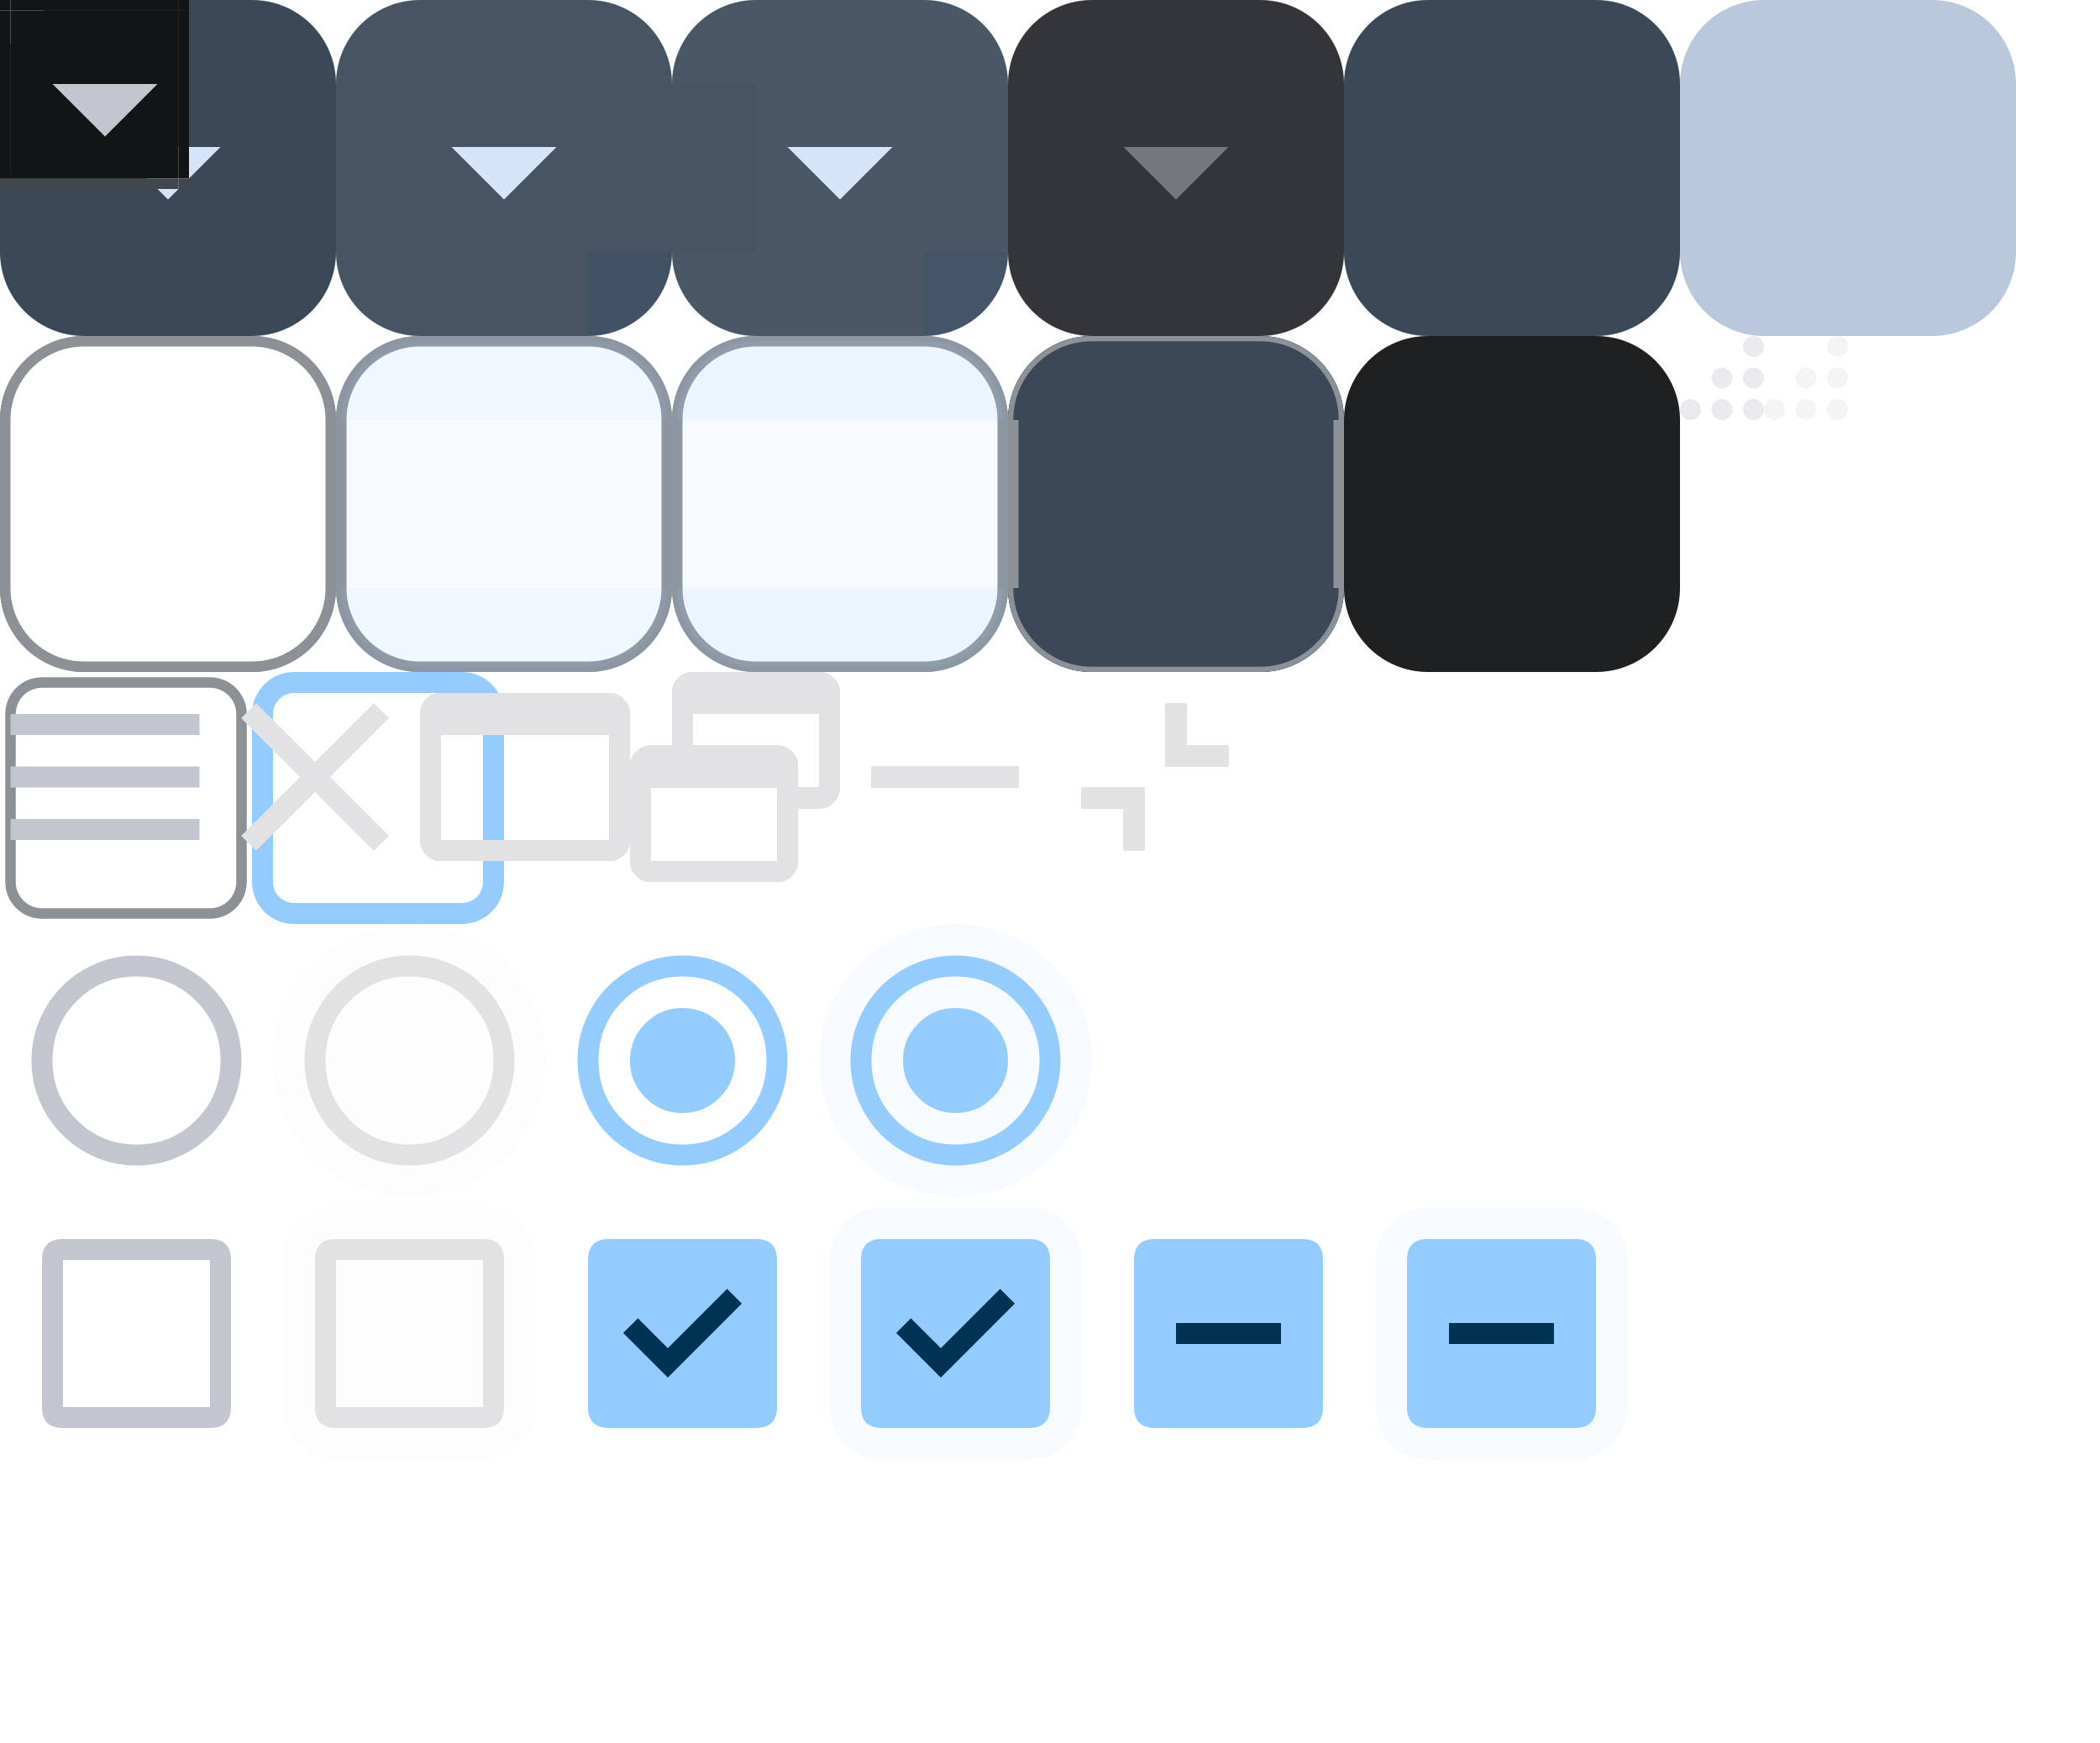
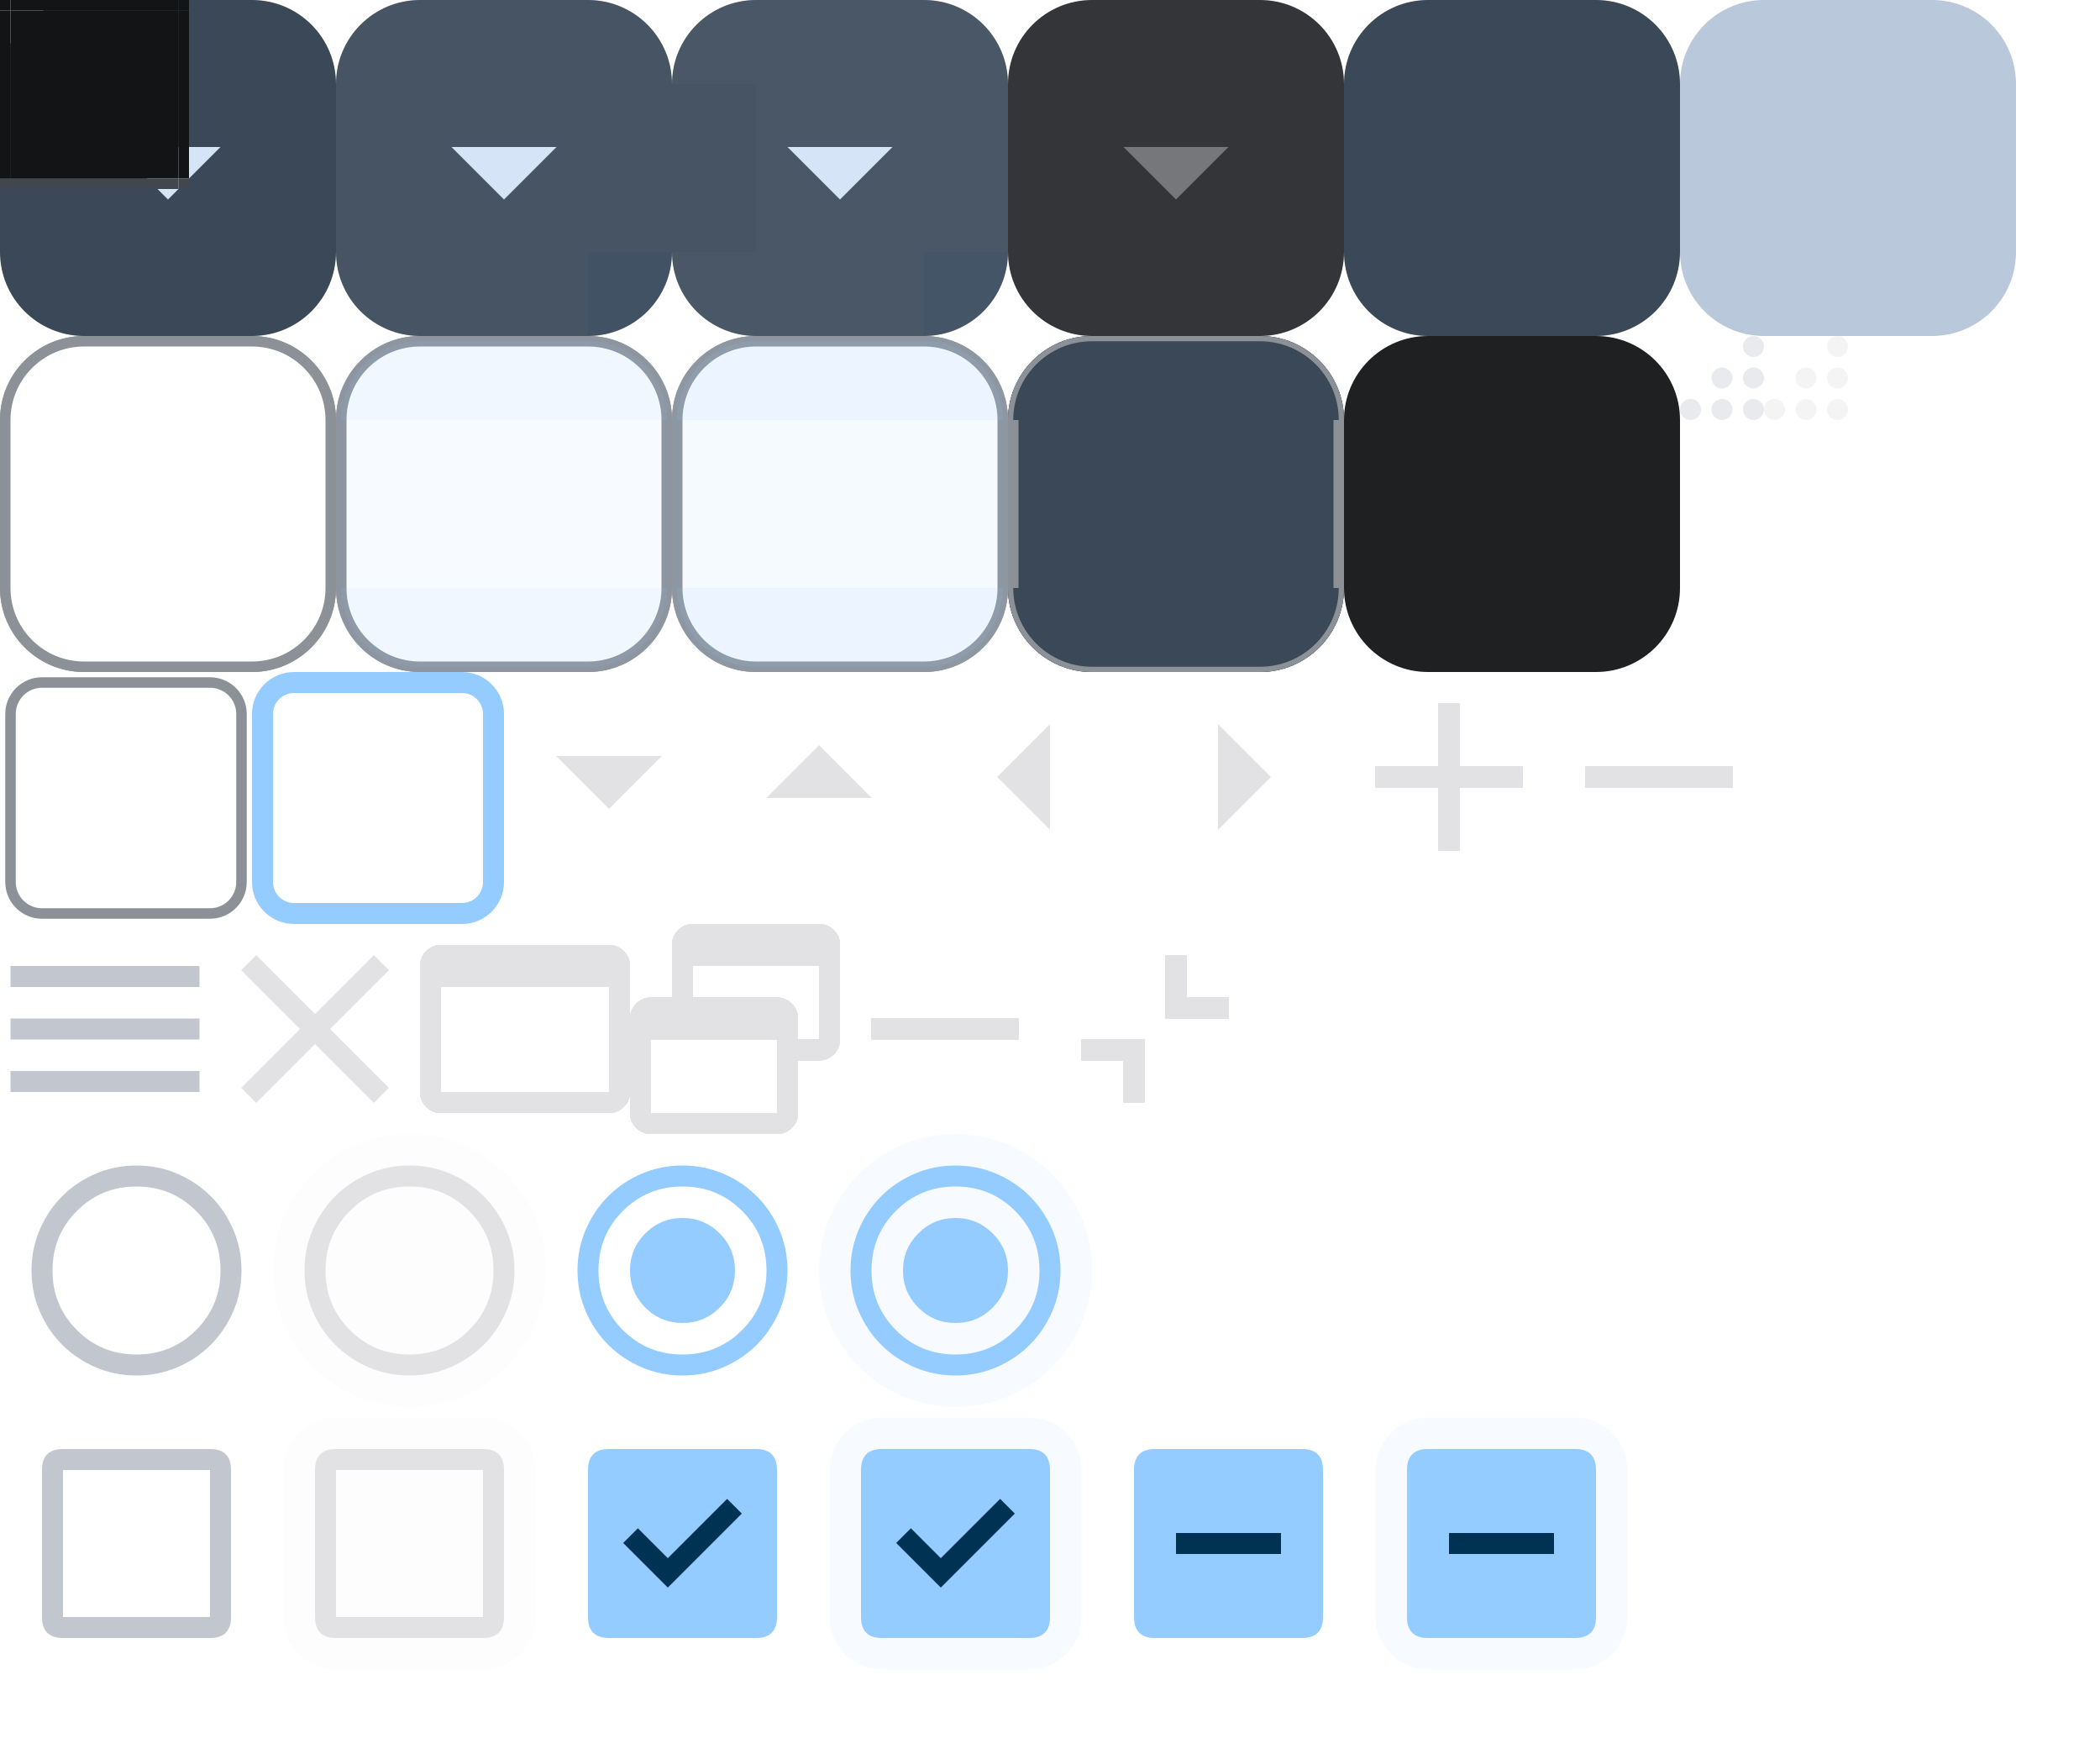
<svg xmlns="http://www.w3.org/2000/svg" xmlns:xlink="http://www.w3.org/1999/xlink" width="200" height="166" version="1.1">
  <defs>
    <style>
      .pri {
        fill: #95ccff;
      }

      .on-pri {
        fill: #003353;
      }

      .pri-cont {
        fill: #004a75;
      }

      .on-pri-cont {
        fill: #cee5ff;
      }

      .sec {
        fill: #b9c8da;
      }

      .sec-cont {
        fill: #3a4857;
      }

      .on-sec-cont {
        fill: #d5e4f6;
      }

      .surf {
        fill: #121416
      }

      .surf-cont-low {
        fill: #1a1c1e;
      }

      .surf-cont {
        fill: #1e2022;
      }

      .surf-cont-high {
        fill: #282a2d;
      }

      .surf-cont-highest {
        fill: #333538;
      }

      .on-surf {
        fill: #e2e2e5;
      }

      .on-surf-var {
        fill: #c2c7cf;
      }

      .outline {
        fill: #8c9198;
      }

      .outline-var {
        fill: #42474e
      }

      .surf-var {
        fill: #42474e;
      }

      .inv-surf {
        fill: #e2e2e5;
      }

      .on-inv-surf {
        color: #2f3033;
      }

      .disabled-back {
        fill: #e2e2e5;
        opacity: 0.12;
      }

      .disabled-text {
        fill: #e2e2e5;
        opacity: 0.38;
      }
    </style>
    <g id="x-add">
      <rect width="20" height="20" fill="none" />
      <path d="M 9,11 H 3 V 9 H 9 V 3 h 2 v 6 h 6 v 2 h -6 v 6 H 9 Z" />
    </g>
    <g id="x-close">
      <rect width="20" height="20" fill="none" />
      <path d="M 4.4,17 3,15.6 8.6,10 3,4.4 4.4,3 10,8.6 15.6,3 17,4.4 11.4,10 17,15.6 15.6,17 10,11.4 Z" />
    </g>
    <g id="x-maximize">
      <rect width="20" height="20" fill="none" />
      <path d="M 2,18 Q 1.175,18 0.588,17.413 0,16.825 0,16 V 4 Q 0,3.175 0.588,2.588 1.175,2 2,2 H 18 Q 18.825,2 19.413,2.588 20,3.175 20,4 v 12 q 0,0.825 -0.588,1.413 Q 18.825,18 18,18 Z M 2,16 H 18 V 6 H 2 Z" />
    </g>
    <g id="x-minus">
      <rect width="20" height="20" fill="none" />
      <path d="M 3,11 V 9 h 14 v 2 z" />
    </g>
    <g id="x-restore">
      <rect width="20" height="20" fill="none" />
      <path d="M 2,20 Q 1.175,20 0.588,19.413 0,18.825 0,18 V 9 Q 0,8.175 0.588,7.588 1.175,7 2,7 H 4 V 2 Q 4,1.175 4.588,0.588 5.175,0 6,0 H 18 Q 18.825,0 19.413,0.588 20,1.175 20,2 v 9 q 0,0.825 -0.588,1.413 Q 18.825,13 18,13 h -2 v 5 q 0,0.825 -0.588,1.413 Q 14.825,20 14,20 Z M 2,18 H 14 V 11 H 2 Z m 14,-7 h 2 V 4 H 6 v 3 h 8 Q 14.825,7 15.413,7.588 16,8.175 16,9 Z" />
    </g>
    <g id="x-shade">
      <rect width="20" height="20" fill="none" />
      <path d="m 9,11 v 6 H 7 V 13 H 3 v -2 z m 4,-8 v 4 h 4 V 9 H 11 V 3 Z" />
    </g>
    <g id="x-down">
      <rect width="20" height="20" fill="none" />
      <path d="M 10,13 5,8 h 10 z" />
    </g>
    <g id="x-left">
      <rect width="20" height="20" fill="none" />
      <path d="M 12,15 7,10 12,5 Z" />
    </g>
    <g id="x-right">
      <rect width="20" height="20" fill="none" />
      <path d="M 8,15 V 5 l 5,5 z" />
    </g>
    <g id="x-up">
      <rect width="20" height="20" fill="none" />
      <path d="m 5,12 5,-5 5,5 z" />
    </g>
    <path id="x-btn-tl" d="m 8,0 a 8,8 0 0 0 -8,8 h 8 z" />
    <rect id="x-btn-t" width="16" height="8" x="8" y="0" />
    <path id="x-btn-tr" d="m 24,0 a 8,8 0 0 1 8,8 h -8 z" />
    <rect id="x-btn-l" width="8" height="16" y="8" x="0" />
    <rect id="x-btn-c" width="16" height="16" x="8" y="8" />
    <rect id="x-btn-r" width="8" height="16" x="24" y="8" />
    <path id="x-btn-bl" d="M 8,32 a 8,8 0 0 1 -8,-8 h 8 z" />
    <rect id="x-btn-b" width="16" height="8" x="8" y="24" />
    <path id="x-btn-br" d="m 24,32 a 8,8 0 0 0 8,-8 h -8 z" />
    <path id="x-sizegrip" d="M 7,0 A 1,1 0 0 0 6,1 1,1 0 0 0 7,2 1,1 0 0 0 8,1 1,1 0 0 0 7,0 Z M 7,3 A 1,1 0 0 0 6,4 1,1 0 0 0 7,5 1,1 0 0 0 8,4 1,1 0 0 0 7,3 Z M 7,6 A 1,1 0 0 0 6,7 1,1 0 0 0 7,8 1,1 0 0 0 8,7 1,1 0 0 0 7,6 Z M 4,3 A 1,1 0 0 0 3,4 1,1 0 0 0 4,5 1,1 0 0 0 5,4 1,1 0 0 0 4,3 Z M 4,6 A 1,1 0 0 0 3,7 1,1 0 0 0 4,8 1,1 0 0 0 5,7 1,1 0 0 0 4,6 Z M 1,6 A 1,1 0 0 0 0,7 1,1 0 0 0 1,8 1,1 0 0 0 2,7 1,1 0 0 0 1,6 Z" />
    <path id="radio-unchk" d="M 13,23 Q 10.925,23 9.1,22.213 7.275,21.425 5.925,20.075 4.575,18.725 3.788,16.9 3,15.075 3,13 3,10.925 3.788,9.1 4.575,7.275 5.925,5.925 7.275,4.575 9.1,3.788 10.925,3 13,3 q 2.075,0 3.9,0.788 1.825,0.787 3.175,2.137 1.35,1.35 2.138,3.175 Q 23,10.925 23,13 q 0,2.075 -0.788,3.9 -0.788,1.825 -2.138,3.175 -1.35,1.35 -3.175,2.138 Q 15.075,23 13,23 Z m 0,-2 q 3.35,0 5.675,-2.325 Q 21,16.35 21,13 21,9.65 18.675,7.325 16.35,5 13,5 9.65,5 7.325,7.325 5,9.65 5,13 5,16.35 7.325,18.675 9.65,21 13,21 Z m 0,-8 z" />
    <path id="radio-chk" d="m 13,18 q 2.075,0 3.538,-1.463 Q 18,15.075 18,13 18,10.925 16.538,9.463 15.075,8 13,8 10.925,8 9.463,9.463 8,10.925 8,13 8,15.075 9.463,16.538 10.925,18 13,18 Z m 0,5 Q 10.925,23 9.1,22.213 7.275,21.425 5.925,20.075 4.575,18.725 3.788,16.9 3,15.075 3,13 3,10.925 3.788,9.1 4.575,7.275 5.925,5.925 7.275,4.575 9.1,3.788 10.925,3 13,3 q 2.075,0 3.9,0.788 1.825,0.787 3.175,2.137 1.35,1.35 2.138,3.175 Q 23,10.925 23,13 q 0,2.075 -0.788,3.9 -0.788,1.825 -2.138,3.175 -1.35,1.35 -3.175,2.138 Q 15.075,23 13,23 Z m 0,-2 q 3.35,0 5.675,-2.325 Q 21,16.35 21,13 21,9.65 18.675,7.325 16.35,5 13,5 9.65,5 7.325,7.325 5,9.65 5,13 5,16.35 7.325,18.675 9.65,21 13,21 Z m 0,-8 z" />
    <path id="chk-box-frame" d="M 4,6 Q 4,4 6,4 h 14 q 2,0 2,2 v 14 q 0,2 -2,2 H 6 Q 4,22 4,20 V 6 H 6 V 20 H 20 V 6 H 6 V 20 H 4 Z" />
    <rect id="chk-box-back" width="24" height="24" x="1" y="1" rx="5" />
    <path id="chk-box-chk" d="m 11.6,17.2 7.05,-7.05 -1.4,-1.4 -5.65,5.65 -2.85,-2.85 -1.4,1.4 z" />
    <path id="chk-box-box" d="M 4,6 Q 4,4 6,4 h 14 q 2,0 2,2 v 14 q 0,2 -2,2 H 6 Q 4,22 4,20 Z" />
    <path id="chk-box-dash" d="M 8,14 H 18 V 12 H 8 Z" />
  </defs>
  <g id="g-button">
    <g id="g-button-normal">
      <use id="button-normal-topleft" xlink:href="#x-btn-tl" class="sec-cont" />
      <use id="button-normal-top" xlink:href="#x-btn-t" class="sec-cont" />
      <use id="button-normal-topright" xlink:href="#x-btn-tr" class="sec-cont" />
      <use id="button-normal-left" xlink:href="#x-btn-l" class="sec-cont" />
      <use id="button-normal" xlink:href="#x-btn-c" class="sec-cont" />
      <use id="button-normal-right" xlink:href="#x-btn-r" class="sec-cont" />
      <use id="button-normal-bottomleft" xlink:href="#x-btn-bl" class="sec-cont" />
      <use id="button-normal-bottom" xlink:href="#x-btn-b" class="sec-cont" />
      <use id="button-normal-bottomright" xlink:href="#x-btn-br" class="sec-cont" />
      <use id="ar-1-down-normal" href="#x-down" x="6" y="6" class="on-sec-cont" />
      <rect id="button-default-indicator" width="5" height="5" fill="none" />
    </g>
    <g id="g-button-focused" transform="translate(32)">
      <g id="button-focused-topleft">
        <use xlink:href="#button-normal-topleft" />
        <use xlink:href="#x-btn-tl" class="on-sec-cont" opacity="0.08" />
      </g>
      <g id="button-focused-top">
        <use xlink:href="#button-normal-top" />
        <use xlink:href="#x-btn-t" class="on-sec-cont" opacity="0.08" />
      </g>
      <g id="button-focused-topright">
        <use xlink:href="#button-normal-topright" />
        <use xlink:href="#x-btn-tr" class="on-sec-cont" opacity="0.08" />
      </g>
      <g id="button-focused-left">
        <use xlink:href="#button-normal-left" />
        <use xlink:href="#x-btn-l" class="on-sec-cont" opacity="0.08" />
      </g>
      <g id="button-focused">
        <use xlink:href="#button-normal" />
        <use xlink:href="#x-btn-c" class="on-sec-cont" opacity="0.08" />
      </g>
      <g id="button-focused-right">
        <use xlink:href="#button-normal-right" />
        <use xlink:href="#x-btn-r" class="on-sec-cont" opacity="0.08" />
      </g>
      <g id="button-focused-bottomleft">
        <use xlink:href="#button-normal-bottomleft" />
        <use xlink:href="#x-btn-bl" class="on-sec-cont" opacity="0.08" />
      </g>
      <g id="button-focused-bottom">
        <use xlink:href="#button-normal-bottom" />
        <use xlink:href="#x-btn-b" class="on-sec-cont" opacity="0.08" />
      </g>
      <g id="button-focused-bottomright">
        <use xlink:href="#button-normal-bottomright" />
        <use xlink:href="#x-btn-br" class="pri" opacity="0.08" />
      </g>
      <use id="ar-1-down-focused" href="#x-down" x="6" y="6" class="on-sec-cont" />
    </g>
    <g id="g-button-pressed" transform="translate(64)">
      <g id="button-pressed-topleft">
        <use xlink:href="#button-normal-topleft" />
        <use xlink:href="#x-btn-tl" class="on-sec-cont" opacity="0.1" />
      </g>
      <g id="button-pressed-top">
        <use xlink:href="#button-normal-top" />
        <use xlink:href="#x-btn-t" class="on-sec-cont" opacity="0.1" />
      </g>
      <g id="button-pressed-topright">
        <use xlink:href="#button-normal-topright" />
        <use xlink:href="#x-btn-tr" class="on-sec-cont" opacity="0.1" />
      </g>
      <g id="button-pressed-left">
        <use xlink:href="#button-normal-left" />
        <use xlink:href="#x-btn-l" class="on-sec-cont" opacity="0.08" />
      </g>
      <g id="button-pressed">
        <use xlink:href="#button-normal" />
        <use xlink:href="#x-btn-c" class="on-sec-cont" opacity="0.1" />
      </g>
      <g id="button-pressed-right">
        <use xlink:href="#button-normal-right" />
        <use xlink:href="#x-btn-r" class="on-sec-cont" opacity="0.1" />
      </g>
      <g id="button-pressed-bottomleft">
        <use xlink:href="#button-normal-bottomleft" />
        <use xlink:href="#x-btn-bl" class="on-sec-cont" opacity="0.1" />
      </g>
      <g id="button-pressed-bottom">
        <use xlink:href="#button-normal-bottom" />
        <use xlink:href="#x-btn-b" class="on-sec-cont" opacity="0.1" />
      </g>
      <g id="button-pressed-bottomright">
        <use xlink:href="#button-normal-bottomright" />
        <use xlink:href="#x-btn-br" class="pri" opacity="0.1" />
      </g>
      <use id="ar-1-down-pressed" href="#x-down" x="6" y="6" class="on-sec-cont" />
    </g>
    <g id="g-button-toggled" transform="translate(96)">
      <use id="button-toggled-topleft" xlink:href="#x-btn-tl" class="surf-cont-highest" />
      <use id="button-toggled-top" xlink:href="#x-btn-t" class="surf-cont-highest" />
      <use id="button-toggled-topright" xlink:href="#x-btn-tr" class="surf-cont-highest" />
      <use id="button-toggled-left" xlink:href="#x-btn-l" class="surf-cont-highest" />
      <use id="button-toggled" xlink:href="#x-btn-c" class="surf-cont-highest" />
      <use id="button-toggled-right" xlink:href="#x-btn-r" class="surf-cont-highest" />
      <use id="button-toggled-bottomleft" xlink:href="#x-btn-bl" class="surf-cont-highest" />
      <use id="button-toggled-bottom" xlink:href="#x-btn-b" class="surf-cont-highest" />
      <use id="button-toggled-bottomright" xlink:href="#x-btn-br" class="surf-cont-highest" />
      <use id="ar-1-down-disabled" href="#x-down" x="6" y="6" class="disabled-text" />
    </g>
    <g id="g-button-default" transform="translate(128)">
      <use id="button-default-topleft" href="#button-normal-topleft" />
      <use id="button-default-top" href="#button-normal-top" />
      <use id="button-default-topright" href="#button-normal-topright" />
      <use id="button-default-left" href="#button-normal-left" />
      <use id="button-default" href="#button-normal" />
      <use id="button-default-right" href="#button-normal-right" />
      <use id="button-default-bottomleft" href="#button-normal-bottomleft" />
      <use id="button-default-bottom" href="#button-normal-bottom" />
      <use id="button-default-bottomright" href="#button-normal-bottomright" />
    </g>
    <g id="g-border-button-default" transform="translate(160)">
      <use id="border-button-default-topleft" xlink:href="#x-btn-tl" class="sec" />
      <use id="border-button-default-top" xlink:href="#x-btn-t" class="sec" />
      <use id="border-button-default-topright" xlink:href="#x-btn-tr" class="sec" />
      <use id="border-button-default-left" xlink:href="#x-btn-l" class="sec" />
      <use id="border-button-default" xlink:href="#x-btn-c" class="sec" />
      <use id="border-button-default-right" xlink:href="#x-btn-r" class="sec" />
      <use id="border-button-default-bottomleft" xlink:href="#x-btn-bl" class="sec" />
      <use id="border-button-default-bottom" xlink:href="#x-btn-b" class="sec" />
      <use id="border-button-default-bottomright" xlink:href="#x-btn-br" class="sec" />
    </g>
  </g>
  <g id="g-tool-button" transform="translate(0,32)">
    <g id="g-tool-button-normal">
      <g id="tool-button-normal-topleft">
        <use xlink:href="#x-btn-tl" fill="none" />
        <path d="m 8,0 a 8,8 0 0 0 -8,8 h 1 a 7,7 0 0 1 7,-7 z" class="outline" />
      </g>
      <g id="tool-button-normal-top">
        <use xlink:href="#x-btn-t" fill="none" />
        <rect width="16" height="1" x="8" y="0" class="outline" />
      </g>
      <g id="tool-button-normal-topright">
        <use xlink:href="#x-btn-tr" fill="none" />
        <path d="m 24,0 a 8,8 0 0 1 8,8 h -1 a 7,7 0 0 0 -7,-7 z" class="outline" />
      </g>
      <g id="tool-button-normal-left">
        <use xlink:href="#x-btn-l" fill="none" />
        <rect width="1" height="16" x="0" y="8" class="outline" />
      </g>
      <use id="tool-button-normal" xlink:href="#x-btn-c" fill="none" />
      <g id="tool-button-normal-right">
        <use xlink:href="#x-btn-r" fill="none" />
        <rect width="1" height="16" x="31" y="8" class="outline" />
      </g>
      <g id="tool-button-normal-bottomleft">
        <use xlink:href="#x-btn-bl" fill="none" />
        <path d="M 8,32 a 8,8 0 0 1 -8,-8 h 1 a 7,7 0 0 0 7,7 z" class="outline" />
      </g>
      <g id="tool-button-normal-bottom">
        <use xlink:href="#x-btn-b" fill="none" />
        <rect width="16" height="1" x="8" y="31" class="outline" />
      </g>
      <g id="tool-button-normal-bottomright">
        <use xlink:href="#x-btn-br" fill="none" />
        <path d="m 24,32 a 8,8 0 0 0 8,-8 h -1 a 7,7 0 0 1 -7,7 z" class="outline" />
      </g>
      <use id="expand-tool-button-normal-topleft" xlink:href="#x-btn-tl" fill="none" />
      <use id="expand-tool-button-normal-top" xlink:href="#x-btn-t" fill="none" />
      <use id="expand-tool-button-normal-topright" xlink:href="#x-btn-tr" fill="none" />
      <use id="expand-tool-button-normal-bottomleft" xlink:href="#x-btn-bl" fill="none" />
      <use id="expand-tool-button-normal-bottom" xlink:href="#x-btn-b" fill="none" />
      <use id="expand-tool-button-normal-bottomright" xlink:href="#x-btn-br" fill="none" />
      <g id="border-tool-button-normal-topleft">
        <use xlink:href="#x-btn-tl" fill="none" />
        <path d="M 8,0 a 8,8 0 0 0 -8,8 h 0.5 a 7.5,7.5 0 0 1 7.5,-7.5 z" class="outline" />
      </g>
      <g id="border-tool-button-normal-top">
        <use xlink:href="#x-btn-t" fill="none" />
        <rect width="16" height="0.5" x="8" class="outline" />
      </g>
      <g id="border-tool-button-normal-topright">
        <use xlink:href="#x-btn-tr" fill="none" />
        <path id="tb-normal-tr-3" d="M 24,0 a 8,8 0 0 1 8,8 h -0.5 a 7.5,7.5 0 0 0 -7.5,-7.5 z" class="outline" />
      </g>
      <g id="border-tool-button-normal-bottomleft">
        <use xlink:href="#x-btn-bl" fill="none" />
        <path id="tb-normal-bl-3" d="M 8,32 a 8,8 0 0 1 -8,-8 h 0.5 a 7.5,7.5 0 0 0 7.5,7.5 z" class="outline" />
      </g>
      <g id="border-tool-button-normal-bottom">
        <use xlink:href="#x-btn-b" fill="none" />
        <rect id="tb-normal-b-3" width="16" height="0.5" x="8" y="31.5" class="outline" />
      </g>
      <g id="border-tool-button-normal-bottomright">
        <use xlink:href="#x-btn-br" fill="none" />
        <path id="tb-normal-br-3" d="M 24,32 a 8,8 0 0 0 8,-8 h -0.5 a 7.5,7.5 0 0 1 -7.5,7.5 z" class="outline" />
      </g>
    </g>
    <g id="g-tool-button-focused" transform="translate(32)">
      <g id="tool-button-focused-topleft">
        <use xlink:href="#tool-button-normal-topleft" />
        <use xlink:href="#x-btn-tl" class="pri" opacity="0.08" />
      </g>
      <g id="tool-button-focused-top">
        <use xlink:href="#tool-button-normal-top" />
        <use xlink:href="#x-btn-t" class="pri" opacity="0.08" />
      </g>
      <g id="tool-button-focused-topright">
        <use xlink:href="#tool-button-normal-topright" />
        <use xlink:href="#x-btn-tr" class="pri" opacity="0.08" />
      </g>
      <g id="tool-button-focused-left">
        <use xlink:href="#tool-button-normal-left" />
        <use xlink:href="#x-btn-l" class="pri" opacity="0.08" />
      </g>
      <use id="tool-button-focused" xlink:href="#x-btn-c" class="pri" opacity="0.08" />
      <g id="tool-button-focused-right">
        <use xlink:href="#tool-button-normal-right" />
        <use xlink:href="#x-btn-r" class="pri" opacity="0.08" />
      </g>
      <g id="tool-button-focused-bottomleft">
        <use xlink:href="#tool-button-normal-bottomleft" />
        <use xlink:href="#x-btn-bl" class="pri" opacity="0.08" />
      </g>
      <g id="tool-button-focused-bottom">
        <use xlink:href="#tool-button-normal-bottom" />
        <use xlink:href="#x-btn-b" class="pri" opacity="0.08" />
      </g>
      <g id="tool-button-focused-bottomright">
        <use xlink:href="#tool-button-normal-bottomright" />
        <use xlink:href="#x-btn-br" class="pri" opacity="0.08" />
      </g>
      <use id="expand-tool-button-focused-topleft" xlink:href="#x-btn-tl" fill="none" />
      <use id="expand-tool-button-focused-top" xlink:href="#x-btn-t" fill="none" />
      <use id="expand-tool-button-focused-topright" xlink:href="#x-btn-tr" fill="none" />
      <use id="expand-tool-button-focused-bottomleft" xlink:href="#x-btn-bl" fill="none" />
      <use id="expand-tool-button-focused-bottom" xlink:href="#x-btn-b" fill="none" />
      <use id="expand-tool-button-focused-bottomright" xlink:href="#x-btn-br" fill="none" />
      <g id="border-tool-button-focused-topleft">
        <use href="#border-tool-button-normal-topleft" />
        <use xlink:href="#x-btn-tl" class="pri" opacity="0.08" />
      </g>
      <g id="border-tool-button-focused-top">
        <use href="#border-tool-button-normal-top" />
        <use xlink:href="#x-btn-t" class="pri" opacity="0.08" />
      </g>
      <g id="border-tool-button-focused-topright">
        <use href="#border-tool-button-normal-topright" />
        <use xlink:href="#x-btn-tr" class="pri" opacity="0.08" />
      </g>
      <g id="border-tool-button-focused-bottomleft">
        <use href="#border-tool-button-normal-bottomleft" />
        <use xlink:href="#x-btn-bl" class="pri" opacity="0.08" />
      </g>
      <g id="border-tool-button-focused-bottom">
        <use href="#border-tool-button-normal-bottom" />
        <use xlink:href="#x-btn-b" class="pri" opacity="0.08" />
      </g>
      <g id="border-tool-button-focused-bottomright">
        <use href="#border-tool-button-normal-bottomright" />
        <use xlink:href="#x-btn-br" class="pri" opacity="0.08" />
      </g>
    </g>
    <g id="g-tool-button-pressed" transform="translate(64)">
      <g id="tool-button-pressed-topleft">
        <use xlink:href="#tool-button-normal-topleft" />
        <use xlink:href="#x-btn-tl" class="pri" opacity="0.1" />
      </g>
      <g id="tool-button-pressed-top">
        <use xlink:href="#tool-button-normal-top" />
        <use xlink:href="#x-btn-t" class="pri" opacity="0.1" />
      </g>
      <g id="tool-button-pressed-topright">
        <use xlink:href="#tool-button-normal-topright" />
        <use xlink:href="#x-btn-tr" class="pri" opacity="0.1" />
      </g>
      <g id="tool-button-pressed-left">
        <use xlink:href="#tool-button-normal-left" />
        <use xlink:href="#x-btn-l" class="pri" opacity="0.1" />
      </g>
      <use id="tool-button-pressed" xlink:href="#x-btn-c" class="pri" opacity="0.1" />
      <g id="tool-button-pressed-right">
        <use xlink:href="#tool-button-normal-right" />
        <use xlink:href="#x-btn-r" class="pri" opacity="0.1" />
      </g>
      <g id="tool-button-pressed-bottomleft">
        <use xlink:href="#tool-button-normal-bottomleft" />
        <use xlink:href="#x-btn-bl" class="pri" opacity="0.1" />
      </g>
      <g id="tool-button-pressed-bottom">
        <use xlink:href="#tool-button-normal-bottom" />
        <use xlink:href="#x-btn-b" class="pri" opacity="0.1" />
      </g>
      <g id="tool-button-pressed-bottomright">
        <use xlink:href="#tool-button-normal-bottomright" />
        <use xlink:href="#x-btn-br" class="pri" opacity="0.1" />
      </g>
      <use id="expand-tool-button-pressed-topleft" xlink:href="#x-btn-tl" fill="none" />
      <use id="expand-tool-button-pressed-top" xlink:href="#x-btn-t" fill="none" />
      <use id="expand-tool-button-pressed-topright" xlink:href="#x-btn-tr" fill="none" />
      <use id="expand-tool-button-pressed-bottomleft" xlink:href="#x-btn-bl" fill="none" />
      <use id="expand-tool-button-pressed-bottom" xlink:href="#x-btn-b" fill="none" />
      <use id="expand-tool-button-pressed-bottomright" xlink:href="#x-btn-br" fill="none" />
      <g id="border-tool-button-pressed-topleft">
        <use href="#border-tool-button-normal-topleft" />
        <use xlink:href="#x-btn-tl" class="pri" opacity="0.1" />
      </g>
      <g id="border-tool-button-pressed-top">
        <use href="#border-tool-button-normal-top" />
        <use xlink:href="#x-btn-t" class="pri" opacity="0.1" />
      </g>
      <g id="border-tool-button-pressed-topright">
        <use href="#border-tool-button-normal-topright" />
        <use xlink:href="#x-btn-tr" class="pri" opacity="0.1" />
      </g>
      <g id="border-tool-button-pressed-bottomleft">
        <use href="#border-tool-button-normal-bottomleft" />
        <use xlink:href="#x-btn-bl" class="pri" opacity="0.1" />
      </g>
      <g id="border-tool-button-pressed-bottom">
        <use href="#border-tool-button-normal-bottom" />
        <use xlink:href="#x-btn-b" class="pri" opacity="0.1" />
      </g>
      <g id="border-tool-button-pressed-bottomright">
        <use href="#border-tool-button-normal-bottomright" />
        <use xlink:href="#x-btn-br" class="pri" opacity="0.1" />
      </g>
    </g>
    <g id="g-tool-button-toggled" transform="translate(96)">
      <g id="tool-button-toggled-topleft">
        <use xlink:href="#x-btn-tl" class="sec-cont" />
        <use xlink:href="#tool-button-normal-topleft" />
      </g>
      <g id="tool-button-toggled-top">
        <use xlink:href="#x-btn-t" class="sec-cont" />
        <use xlink:href="#tool-button-normal-top" />
      </g>
      <g id="tool-button-toggled-topright">
        <use xlink:href="#x-btn-tr" class="sec-cont" />
        <use xlink:href="#tool-button-normal-topright" />
      </g>
      <g id="tool-button-toggled-left">
        <use xlink:href="#x-btn-l" class="sec-cont" />
        <use xlink:href="#tool-button-normal-left" />
      </g>
      <use id="tool-button-toggled" xlink:href="#x-btn-c" class="sec-cont" />
      <g id="tool-button-toggled-right">
        <use xlink:href="#x-btn-r" class="sec-cont" />
        <use xlink:href="#tool-button-normal-right" />
      </g>
      <g id="tool-button-toggled-bottomleft">
        <use xlink:href="#x-btn-bl" class="sec-cont" />
        <use xlink:href="#tool-button-normal-bottomleft" />
      </g>
      <g id="tool-button-toggled-bottom">
        <use xlink:href="#x-btn-b" class="sec-cont" />
        <use xlink:href="#tool-button-normal-bottom" />
      </g>
      <g id="tool-button-toggled-bottomright">
        <use xlink:href="#x-btn-br" class="sec-cont" />
        <use xlink:href="#tool-button-normal-bottomright" />
      </g>
      <use id="expand-tool-button-toggled-topleft" xlink:href="#x-btn-tl" fill="none" />
      <use id="expand-tool-button-toggled-top" xlink:href="#x-btn-t" fill="none" />
      <use id="expand-tool-button-toggled-topright" xlink:href="#x-btn-tr" fill="none" />
      <use id="expand-tool-button-toggled-bottomleft" xlink:href="#x-btn-bl" fill="none" />
      <use id="expand-tool-button-toggled-bottom" xlink:href="#x-btn-b" fill="none" />
      <use id="expand-tool-button-toggled-bottomright" xlink:href="#x-btn-br" fill="none" />
      <g id="border-tool-button-toggled-topleft">
        <use xlink:href="#x-btn-tl" class="sec-cont" />
        <use href="#border-tool-button-normal-topleft" />
      </g>
      <g id="border-tool-button-toggled-top">
        <use xlink:href="#x-btn-t" class="sec-cont" />
        <use href="#border-tool-button-normal-top" />
      </g>
      <g id="border-tool-button-toggled-topright">
        <use xlink:href="#x-btn-tr" class="sec-cont" />
        <use href="#border-tool-button-normal-topright" />
      </g>
      <g id="border-tool-button-toggled-bottomleft">
        <use xlink:href="#x-btn-bl" class="sec-cont" />
        <use href="#border-tool-button-normal-bottomleft" />
      </g>
      <g id="border-tool-button-toggled-bottom">
        <use xlink:href="#x-btn-b" class="sec-cont" />
        <use href="#border-tool-button-normal-bottom" />
      </g>
      <g id="border-tool-button-toggled-bottomright">
        <use xlink:href="#x-btn-br" class="sec-cont" />
        <use href="#border-tool-button-normal-bottomright" />
      </g>
    </g>
  </g>
  <g id="g-lineedit" transform="translate(0,64)">
    <g id="g-lineedit-normal" class="outline">
      <g id="lineedit-normal-topleft">
        <rect width="4" height="4" x="0" y="0" fill="none" />
        <path d="M 4,0.5 A 3.5,3.5 0 0 0 0.5,4 h 1 A 2.5,2.5 0 0 1 4,1.5 Z" />
      </g>
      <g id="lineedit-normal-top">
        <rect width="16" height="4" x="4" y="0" fill="none" />
        <rect width="16" height="1" x="4" y="0.5" />
      </g>
      <g id="lineedit-normal-topright">
        <rect width="4" height="4" x="20" y="0" fill="none" />
        <path d="M 20,0.5 A 3.5,3.5 0 0 1 23.5,4 h -1 A 2.5,2.5 0 0 0 20,1.5 Z" />
      </g>
      <g id="lineedit-normal-left">
        <rect width="4" height="16" x="0" y="4" fill="none" />
        <rect width="1" height="16" x="0.5" y="4" />
      </g>
      <g id="lineedit-normal-right">
        <rect width="4" height="16" x="20" y="4" fill="none" />
        <rect width="1" height="16" x="22.5" y="4" />
      </g>
      <g id="lineedit-normal-bottomleft">
        <rect width="4" height="4" x="0" y="20" fill="none" />
        <path d="M 0.5,20 A 3.5,3.5 0 0 0 4,23.5 v -1 A 2.5,2.5 0 0 1 1.5,20 Z" />
      </g>
      <g id="lineedit-normal-bottom">
        <rect width="16" height="4" x="4" y="20" fill="none" />
        <rect width="16" height="1" x="4" y="22.5" />
      </g>
      <g id="lineedit-normal-bottomright">
        <rect width="4" height="4" x="20" y="20" fill="none" />
        <path d="M 23.5,20 A 3.5,3.5 0 0 1 20,23.5 v -1 A 2.5,2.5 0 0 0 22.5,20 Z" />
      </g>
    </g>
    <g id="g-lineedit-focused" transform="translate(24)" class="pri">
      <path id="lineedit-focused-topleft" d="M 4,0 A 4,4 0 0 0 0,4 H 2 A 2,2 0 0 1 4,2 Z" />
      <g id="lineedit-focused-top">
        <rect width="16" height="2" x="4" y="0" />
        <rect width="16" height="4" x="4" y="0" fill="none" />
      </g>
      <path id="lineedit-focused-topright" d="m 20,0 a 4,4 0 0 1 4,4 H 22 A 2,2 0 0 0 20,2 Z" />
      <g id="lineedit-focused-left">
        <rect width="2" height="16" x="0" y="4" />
        <rect width="4" height="16" x="0" y="4" fill="none" />
      </g>
      <g id="lineedit-focused-right">
        <rect width="2" height="16" x="22" y="4" />
        <rect width="4" height="16" x="20" y="4" fill="none" />
      </g>
      <path id="lineedit-focused-bottomleft" d="m 0,20 a 4,4 0 0 0 4,4 V 22 A 2,2 0 0 1 2,20 Z" />
      <g id="lineedit-focused-bottom">
        <rect width="16" height="2" x="4" y="22" />
        <rect width="16" height="4" x="4" y="20" fill="none" />
      </g>
      <path id="lineedit-focused-bottomright" d="m 24,20 a 4,4 0 0 1 -4,4 v -2 a 2,2 0 0 0 2,-2 z" />
    </g>
  </g>
-   <g id="g-radio" transform="translate(0,88)">
+   <g id="g-radio" transform="translate(0,108)">
    <g id="radio-normal">
      <rect width="26" height="26" fill="none" x="0" y="0" />
      <use href="#radio-unchk" class="on-surf-var" />
    </g>
    <g id="radio-focused" transform="translate(26)">
      <circle cx="13" cy="13" r="13" class="on-surf" opacity="0.08" />
      <use href="#radio-unchk" class="on-surf" />
    </g>
    <g id="radio-checked-normal" transform="translate(52)">
      <rect width="26" height="26" fill="none" x="0" y="0" />
      <use href="#radio-chk" class="pri" />
    </g>
    <g id="radio-checked-focused" transform="translate(78)">
      <circle cx="13" cy="13" r="13" class="pri" opacity="0.08" />
      <use href="#radio-chk" class="pri" />
    </g>
  </g>
-   <g id="g-checkbox" transform="translate(0,114)">
+   <g id="g-checkbox" transform="translate(0,134)">
    <g id="checkbox-normal">
      <rect width="26" height="26" fill="none" x="0" y="0" />
      <use href="#chk-box-frame" class="on-surf-var" />
    </g>
    <g id="checkbox-focused" transform="translate(26)">
      <rect width="26" height="26" fill="none" x="0" y="0" />
      <use href="#chk-box-back" class="on-surf" opacity="0.08" />
      <use href="#chk-box-frame" class="on-surf" />
    </g>
    <g id="checkbox-checked-normal" transform="translate(52)">
      <rect width="26" height="26" fill="none" x="0" y="0" />
      <use href="#chk-box-box" class="pri" />
      <use href="#chk-box-chk" class="on-pri" />
    </g>
    <g id="checkbox-checked-focused" transform="translate(78)">
      <rect width="26" height="26" fill="none" x="0" y="0" />
      <use href="#chk-box-back" class="pri" opacity="0.08" />
      <use href="#chk-box-box" class="pri" />
      <use href="#chk-box-chk" class="on-pri" />
    </g>
    <g id="checkbox-tristate-normal" transform="translate(104)">
      <rect width="26" height="26" fill="none" x="0" y="0" />
      <use href="#chk-box-box" class="pri" />
      <use href="#chk-box-dash" class="on-pri" />
    </g>
    <g id="checkbox-tristate-focused" transform="translate(130)">
      <rect width="26" height="26" fill="none" x="0" y="0" />
      <use href="#chk-box-back" class="pri" opacity="0.08" />
      <use href="#chk-box-box" class="pri" />
      <use href="#chk-box-dash" class="on-pri" />
    </g>
  </g>
  <g id="g-common" transform="translate(128,32)">
    <use id="common-normal-topleft" href="#x-btn-tl" class="surf-cont" />
    <use id="common-normal-top" href="#x-btn-t" class="surf-cont" />
    <use id="common-normal-topright" href="#x-btn-tr" class="surf-cont" />
    <use id="common-normal-left" href="#x-btn-l" class="surf-cont" />
    <use id="common-normal" href="#x-btn-c" class="surf-cont" />
    <use id="common-normal-right" href="#x-btn-r" class="surf-cont" />
    <use id="common-normal-bottomleft" href="#x-btn-bl" class="surf-cont" />
    <use id="common-normal-bottom" href="#x-btn-b" class="surf-cont" />
    <use id="common-normal-bottomright" href="#x-btn-br" class="surf-cont" />
  </g>
  <g id="g-sizegrip" transform="translate(160,32)">
    <use id="sizegrip-normal" href="#x-sizegrip" x="0" y="0" class="on-surf-var" opacity="0.38" />
    <use id="sizegrip-focused" href="#x-sizegrip" x="8" y="0" class="on-surf" opacity="0.38" />
  </g>
+   <g id="g-mdi" transform="translate(0,88)">
+     <g id="mdi-menu-normal">
+       <rect width="20" height="20" fill="none" x="0" y="0" />
+       <path d="m 1,16 v -2 h 18 v 2 z M 1,11 V 9 h 18 v 2 z M 1,6 V 4 h 18 v 2 z" class="on-surf-var" />
+     </g>
+     <use id="mdi-close-normal" xlink:href="#x-close" x="20" y="0" class="on-surf-var" />
+     <use id="mdi-maximize-normal" xlink:href="#x-maximize" x="40" y="0" class="on-surf-var" />
+     <use id="mdi-restore-normal" xlink:href="#x-restore" x="60" y="0" class="on-surf-var" />
+     <use id="mdi-minimize-normal" xlink:href="#x-minus" x="80" y="0" class="on-surf-var" />
+     <use id="mdi-shade-normal" xlink:href="#x-shade" x="100" y="0" class="on-surf-var" />
+     <use id="mdi-close-focused" xlink:href="#x-close" x="20" y="0" class="on-surf" />
+     <use id="mdi-maximize-focused" xlink:href="#x-maximize" x="40" y="0" class="on-surf" />
+     <use id="mdi-restore-focused" xlink:href="#x-restore" x="60" y="0" class="on-surf" />
+     <use id="mdi-minimize-focused" xlink:href="#x-minus" x="80" y="0" class="on-surf" />
+     <use id="mdi-shade-focused" xlink:href="#x-shade" x="100" y="0" class="on-surf" />
+     <use id="mdi-close-pressed" xlink:href="#x-close" x="20" y="0" class="on-surf" />
+     <use id="mdi-maximize-pressed" xlink:href="#x-maximize" x="40" y="0" class="on-surf" />
+     <use id="mdi-restore-pressed" xlink:href="#x-restore" x="60" y="0" class="on-surf" />
+     <use id="mdi-minimize-pressed" xlink:href="#x-minus" x="80" y="0" class="on-surf" />
+     <use id="mdi-shade-pressed" xlink:href="#x-shade" x="100" y="0" class="on-surf" />
+     <use id="mdi-close-disabled" xlink:href="#x-close" x="20" y="0" class="disabled-text" />
+     <use id="mdi-maximize-disabled" xlink:href="#x-maximize" x="40" y="0" class="disabled-text" />
+     <use id="mdi-restore-disabled" xlink:href="#x-restore" x="60" y="0" class="disabled-text" />
+     <use id="mdi-minimize-disabled" xlink:href="#x-minus" x="80" y="0" class="disabled-text" />
+     <use id="mdi-shade-disabled" xlink:href="#x-shade" x="100" y="0" class="disabled-text" />
+   </g>
+   <g id="g-arrow" transform="translate(48,64)">
+     <use id="arrow-down-normal" xlink:href="#x-down" x="0" y="0" class="on-surf-var" />
+     <use id="arrow-up-normal" xlink:href="#x-up" x="20" y="0" class="on-surf-var" />
+     <use id="arrow-left-normal" xlink:href="#x-left" x="40" y="0" class="on-surf-var" />
+     <use id="arrow-right-normal" xlink:href="#x-right" x="60" y="0" class="on-surf-var" />
+     <use id="arrow-add-normal" xlink:href="#x-add" x="80" y="0" class="on-surf-var" />
+     <use id="arrow-minus-normal" xlink:href="#x-minus" x="100" y="0" class="on-surf-var" />
+     <use id="arrow-down-focused" xlink:href="#x-down" x="0" y="0" class="on-surf" />
+     <use id="arrow-up-focused" xlink:href="#x-up" x="20" y="0" class="on-surf" />
+     <use id="arrow-left-focused" xlink:href="#x-left" x="40" y="0" class="on-surf" />
+     <use id="arrow-right-focused" xlink:href="#x-right" x="60" y="0" class="on-surf" />
+     <use id="arrow-add-focused" xlink:href="#x-add" x="80" y="0" class="on-surf" />
+     <use id="arrow-minus-focused" xlink:href="#x-minus" x="100" y="0" class="on-surf" />
+     <use id="arrow-down-pressed" xlink:href="#x-down" x="0" y="0" class="on-surf" />
+     <use id="arrow-up-pressed" xlink:href="#x-up" x="20" y="0" class="on-surf" />
+     <use id="arrow-left-pressed" xlink:href="#x-left" x="40" y="0" class="on-surf" />
+     <use id="arrow-right-pressed" xlink:href="#x-right" x="60" y="0" class="on-surf" />
+     <use id="arrow-add-pressed" xlink:href="#x-add" x="80" y="0" class="on-surf" />
+     <use id="arrow-minus-pressed" xlink:href="#x-minus" x="100" y="0" class="on-surf" />
+     <use id="arrow-down-disabled" xlink:href="#x-down" x="0" y="0" class="disabled-text" />
+     <use id="arrow-up-disabled" xlink:href="#x-up" x="20" y="0" class="disabled-text" />
+     <use id="arrow-left-disabled" xlink:href="#x-left" x="40" y="0" class="disabled-text" />
+     <use id="arrow-right-disabled" xlink:href="#x-right" x="60" y="0" class="disabled-text" />
+     <use id="arrow-add-disabled" xlink:href="#x-add" x="80" y="0" class="disabled-text" />
+     <use id="arrow-minus-disabled" xlink:href="#x-minus" x="100" y="0" class="disabled-text" />
+   </g>
  <g id="tab-group" transform="translate(0,0)">
    <rect id="tabbar-normal-topleft" width="1" height="1" class="surf" />
    <rect id="tabbar-normal-top" width="16" height="1" x="1" class="surf" />
    <rect id="tabbar-normal-topright" width="1" height="1" x="17" class="surf" />
    <rect id="tabbar-normal-left" width="1" height="16" y="1" class="surf" />
    <rect id="tabbar-normal" width="16" height="16" x="1" y="1" class="surf" />
    <rect id="tabbar-normal-right" width="1" height="16" x="17" y="1" class="surf" />
    <rect id="tabbar-normal-bottomleft" width="1" height="1" y="17" class="surf-var" />
    <rect id="tabbar-normal-bottom" width="16" height="1" x="1" y="17" class="surf-var" />
    <rect id="tabbar-normal-bottomright" width="1" height="1" x="17" y="17" class="surf-var" />
  </g>
-   <g id="mdi-menu-normal" transform="translate(0,64)">
-     <rect width="20" height="20" fill="none" x="0" y="0" />
-     <path d="m 1,16 v -2 h 18 v 2 z M 1,11 V 9 h 18 v 2 z M 1,6 V 4 h 18 v 2 z" class="on-surf-var" />
-   </g>
-   <use id="arrow-down-normal" xlink:href="#x-down" x="0" y="0" class="on-surf-var" />
-   <use id="mdi-close-normal" xlink:href="#x-close" x="20" y="64" class="on-surf-var" />
-   <use id="mdi-maximize-normal" xlink:href="#x-maximize" x="40" y="64" class="on-surf-var" />
-   <use id="mdi-restore-normal" xlink:href="#x-restore" x="60" y="64" class="on-surf-var" />
-   <use id="mdi-minimize-normal" xlink:href="#x-minus" x="80" y="64" class="on-surf-var" />
-   <use id="mdi-shade-normal" xlink:href="#x-shade" x="100" y="64" class="on-surf-var" />
-   <use id="mdi-close-focused" xlink:href="#x-close" x="20" y="64" class="on-surf" />
-   <use id="mdi-maximize-focused" xlink:href="#x-maximize" x="40" y="64" class="on-surf" />
-   <use id="mdi-restore-focused" xlink:href="#x-restore" x="60" y="64" class="on-surf" />
-   <use id="mdi-minimize-focused" xlink:href="#x-minus" x="80" y="64" class="on-surf" />
-   <use id="mdi-shade-focused" xlink:href="#x-shade" x="100" y="64" class="on-surf" />
-   <use id="mdi-close-pressed" xlink:href="#x-close" x="20" y="64" class="on-surf" />
-   <use id="mdi-maximize-pressed" xlink:href="#x-maximize" x="40" y="64" class="on-surf" />
-   <use id="mdi-restore-pressed" xlink:href="#x-restore" x="60" y="64" class="on-surf" />
-   <use id="mdi-minimize-pressed" xlink:href="#x-minus" x="80" y="64" class="on-surf" />
-   <use id="mdi-shade-pressed" xlink:href="#x-shade" x="100" y="64" class="on-surf" />
-   <use id="mdi-close-disabled" xlink:href="#x-close" x="20" y="64" class="disabled-text" />
-   <use id="mdi-maximize-disabled" xlink:href="#x-maximize" x="40" y="64" class="disabled-text" />
-   <use id="mdi-restore-disabled" xlink:href="#x-restore" x="60" y="64" class="disabled-text" />
-   <use id="mdi-minimize-disabled" xlink:href="#x-minus" x="80" y="64" class="disabled-text" />
-   <use id="mdi-shade-disabled" xlink:href="#x-shade" x="100" y="64" class="disabled-text" />
</svg>
